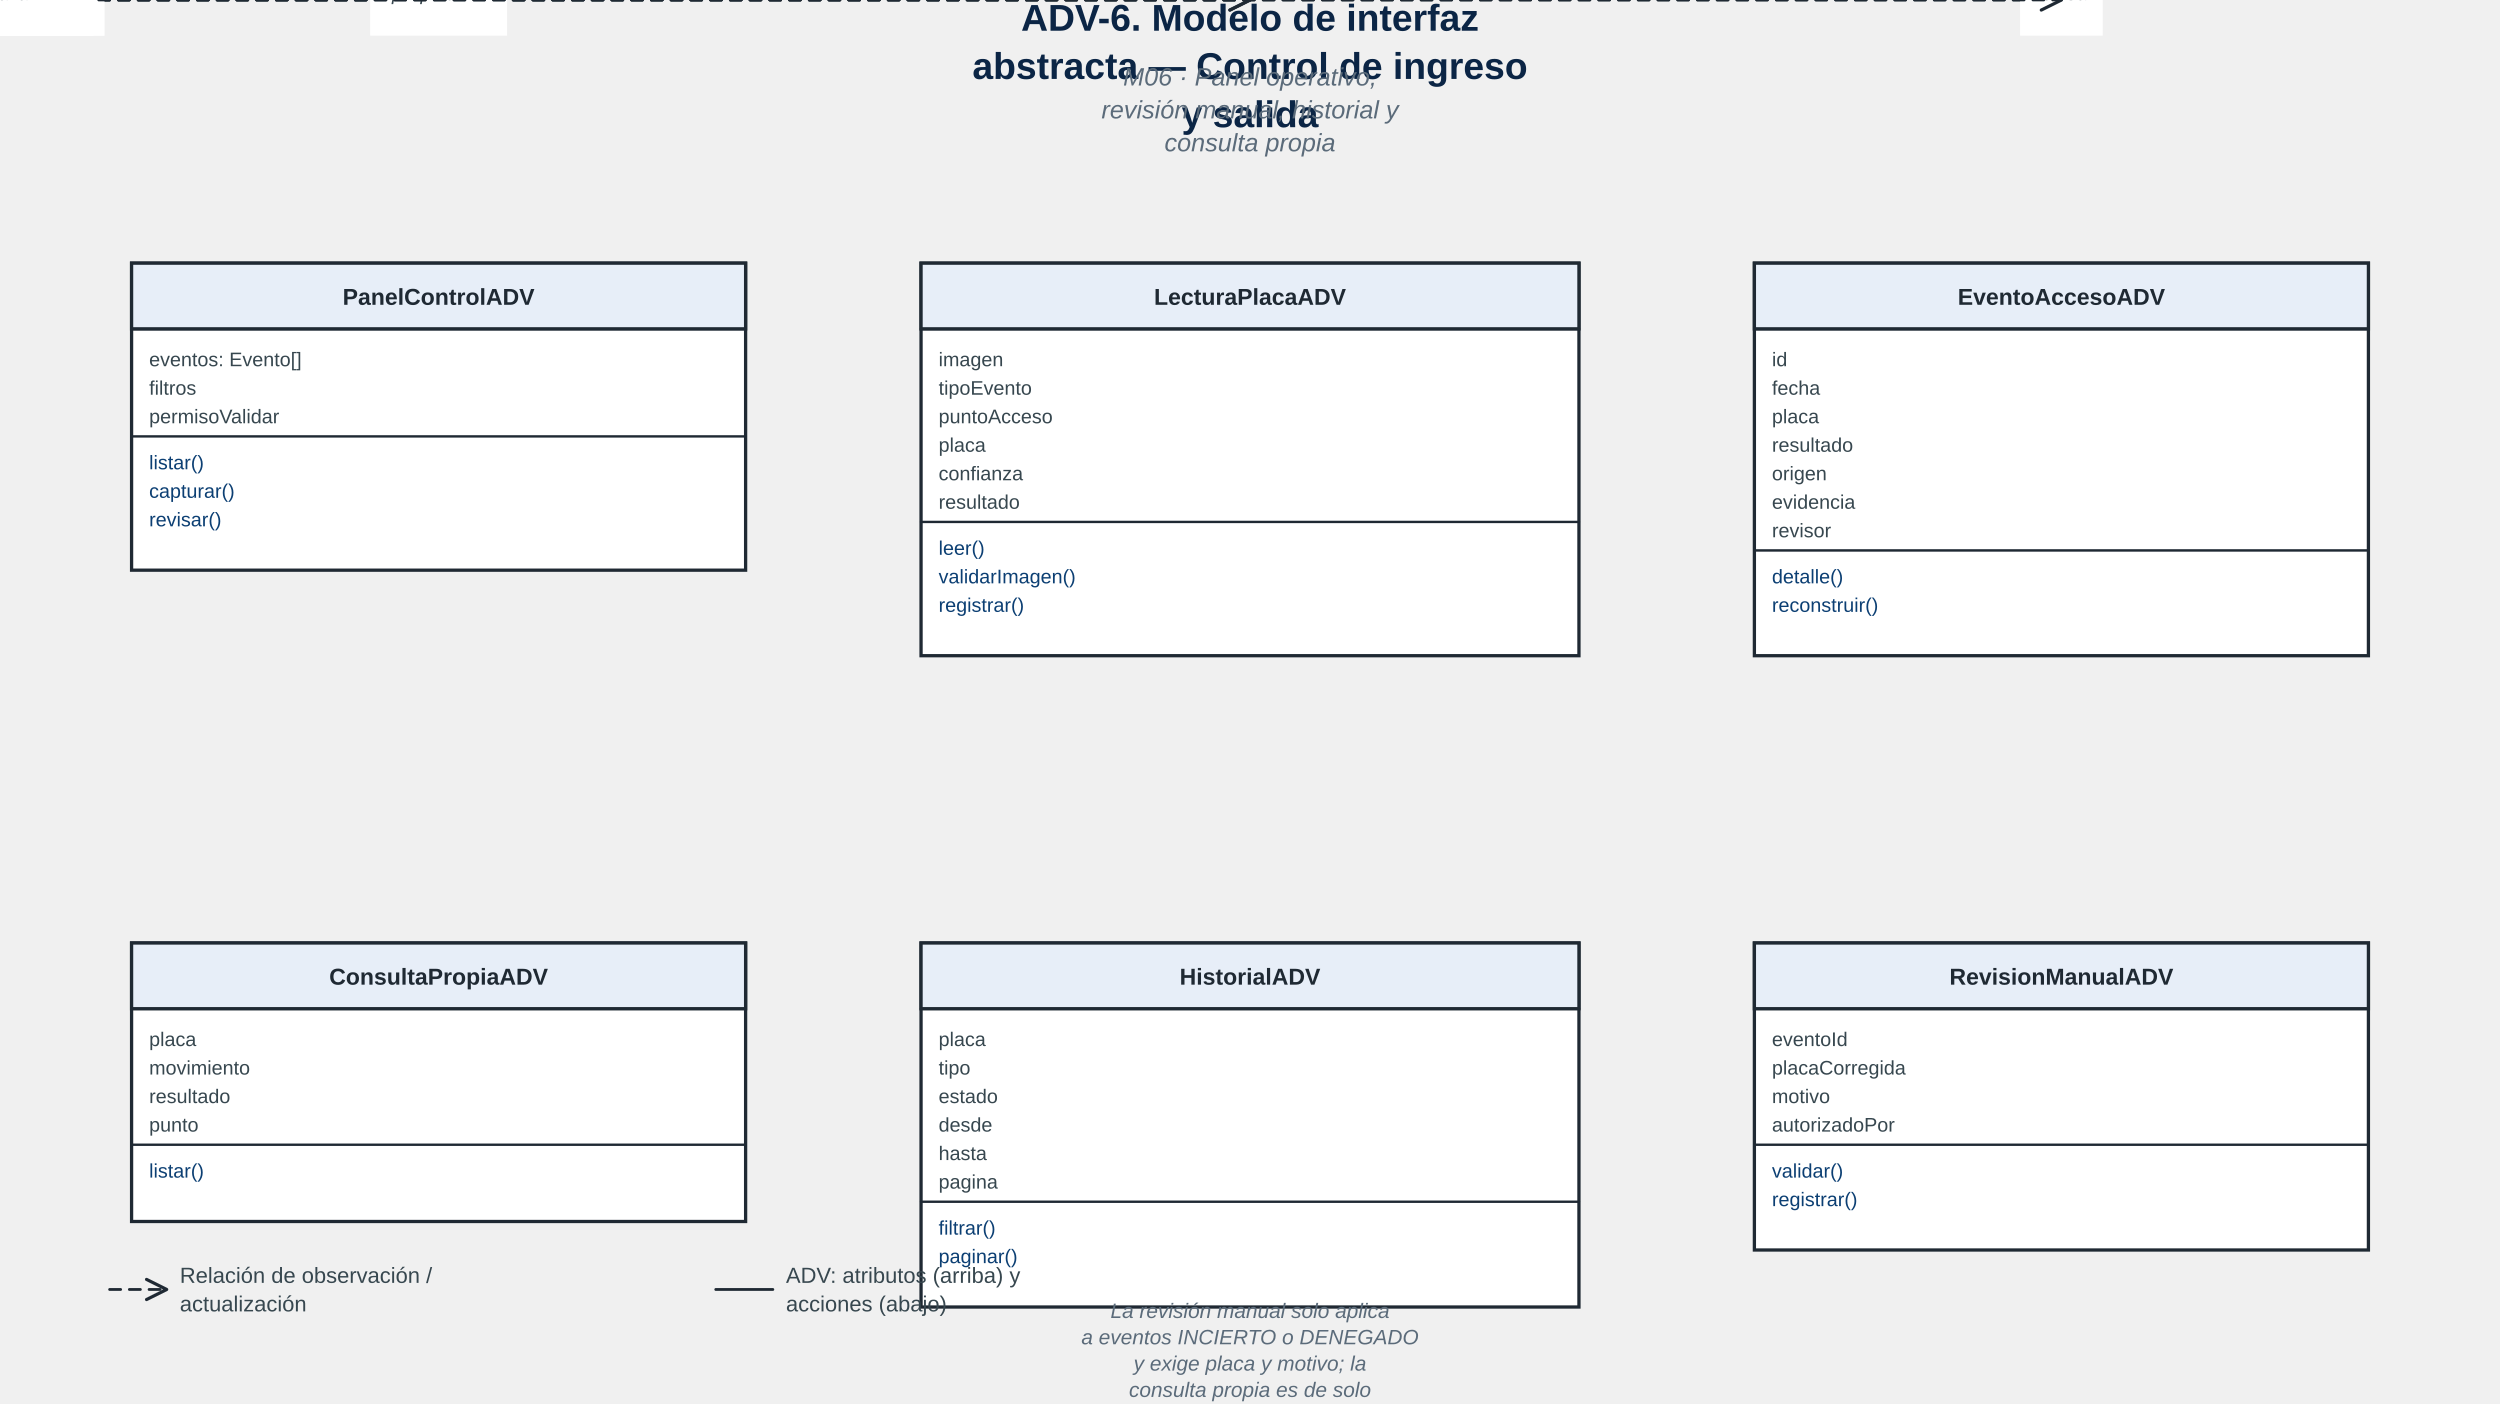
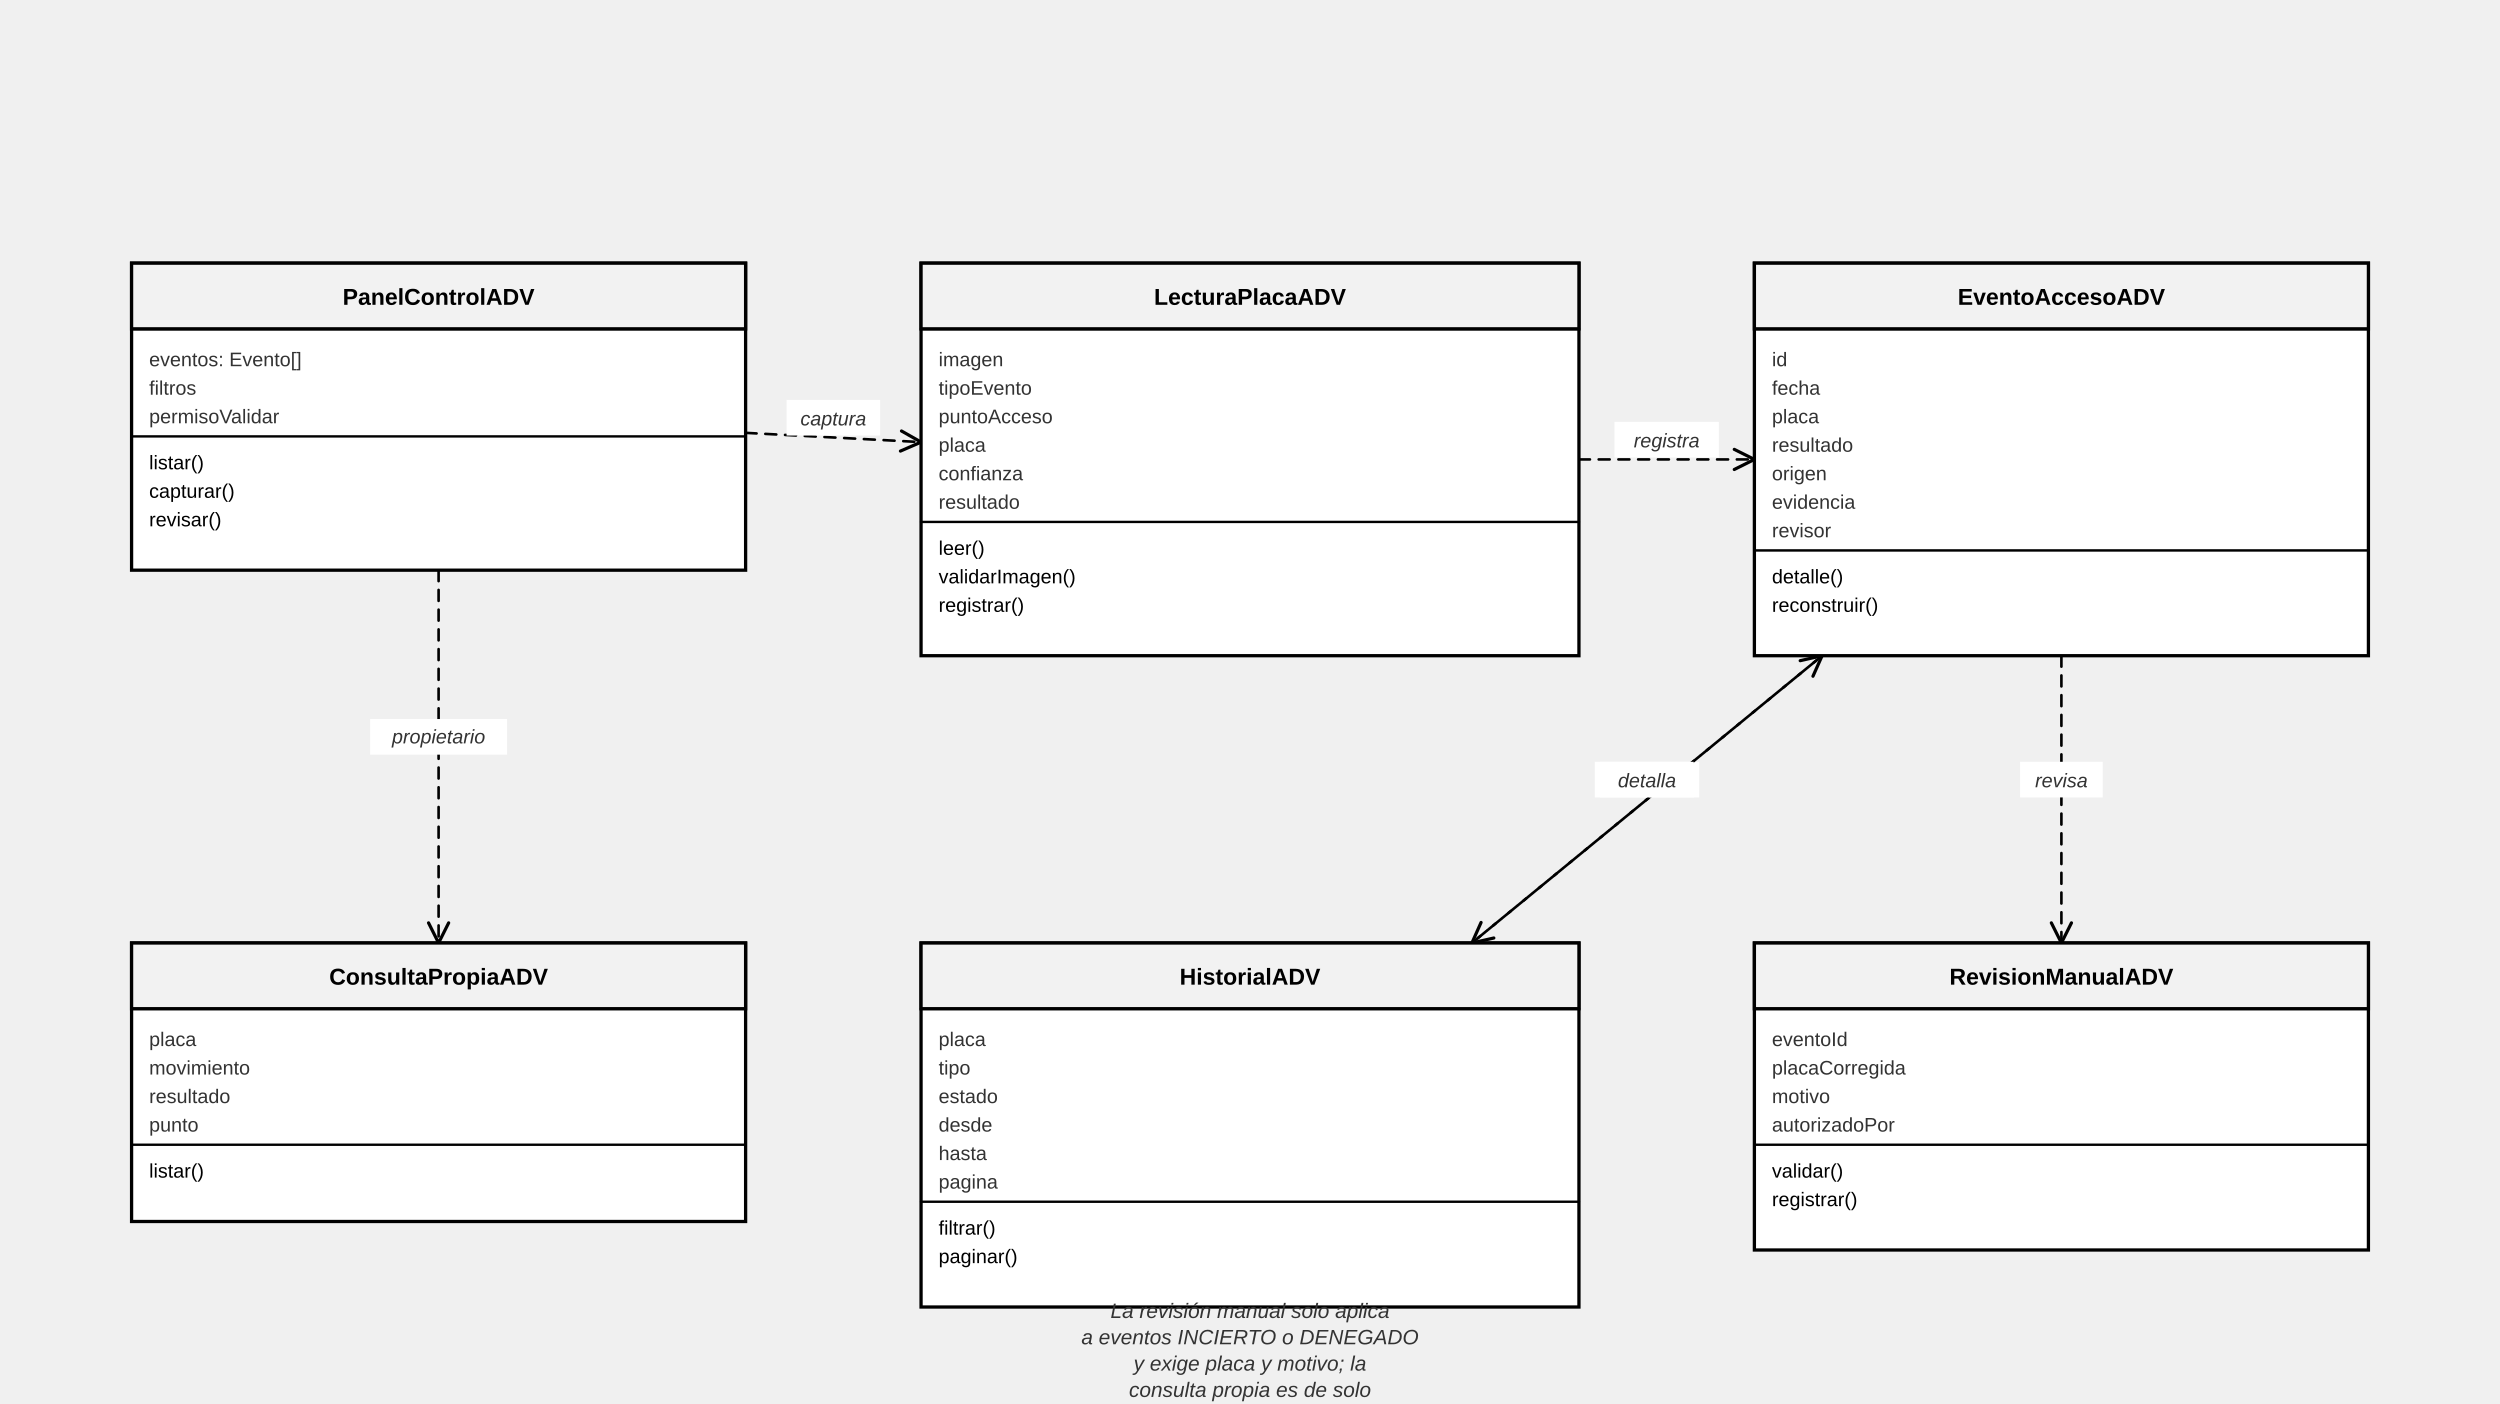
- <svg xmlns="http://www.w3.org/2000/svg" width="1140" height="640" viewBox="0 0 1140 640" font-family="'Segoe UI','Helvetica Neue',Arial,sans-serif">
+ <svg xmlns="http://www.w3.org/2000/svg" width="1140" height="640" viewBox="0 0 1140 640" font-family="Calibri,Arial,sans-serif">
  <defs>
    <marker id="arr-open" viewBox="0 0 12 12" refX="11" refY="6" markerWidth="11" markerHeight="11" markerUnits="userSpaceOnUse" orient="auto-start-reverse">
-       <path d="M1,1 L11,6 L1,11" fill="none" stroke="#1f2933" stroke-width="1.6" stroke-linecap="round" stroke-linejoin="round" />
+       <path d="M1,1 L11,6 L1,11" fill="none" stroke="#000000" stroke-width="1.6" stroke-linecap="round" stroke-linejoin="round" />
    </marker>
    <marker id="arr-fill" viewBox="0 0 12 12" refX="11" refY="6" markerWidth="10" markerHeight="10" markerUnits="userSpaceOnUse" orient="auto-start-reverse">
-       <path d="M1,1 L11,6 L1,11 Z" fill="#1f2933" stroke="#1f2933" stroke-width="1.2" stroke-linejoin="round" />
+       <path d="M1,1 L11,6 L1,11 Z" fill="#000000" stroke="#000000" stroke-width="1.2" stroke-linejoin="round" />
    </marker>
    <marker id="arr-thin" viewBox="0 0 12 12" refX="11" refY="6" markerWidth="9" markerHeight="9" markerUnits="userSpaceOnUse" orient="auto-start-reverse">
-       <path d="M2,2 L10,6 L2,10" fill="none" stroke="#1f2933" stroke-width="1.4" stroke-linecap="round" stroke-linejoin="round" />
+       <path d="M2,2 L10,6 L2,10" fill="none" stroke="#000000" stroke-width="1.4" stroke-linecap="round" stroke-linejoin="round" />
    </marker>
    <marker id="arr-dep" viewBox="0 0 12 12" refX="11" refY="6" markerWidth="10" markerHeight="10" markerUnits="userSpaceOnUse" orient="auto-start-reverse">
-       <path d="M1,1 L11,6 L1,11" fill="#ffffff" stroke="#1f2933" stroke-width="1.5" stroke-linejoin="round" />
+       <path d="M1,1 L11,6 L1,11" fill="#ffffff" stroke="#000000" stroke-width="1.5" stroke-linejoin="round" />
    </marker>
  </defs>
-   <g>
-     <text x="570" y="14" font-size="17" fill="#0b2545" font-weight="700" text-anchor="middle" xml:space="preserve">ADV-6. Modelo de interfaz</text>
-     <text x="570" y="36" font-size="17" fill="#0b2545" font-weight="700" text-anchor="middle" xml:space="preserve">abstracta — Control de ingreso</text>
-     <text x="570" y="58" font-size="17" fill="#0b2545" font-weight="700" text-anchor="middle" xml:space="preserve">y salida</text>
-   </g>
-   <g>
-     <text x="570" y="39" font-size="11.5" fill="#5b6b7a" font-weight="400" text-anchor="middle" font-style="italic" xml:space="preserve">M06 · Panel operativo,</text>
-     <text x="570" y="54" font-size="11.5" fill="#5b6b7a" font-weight="400" text-anchor="middle" font-style="italic" xml:space="preserve">revisión manual, historial y</text>
-     <text x="570" y="69" font-size="11.5" fill="#5b6b7a" font-weight="400" text-anchor="middle" font-style="italic" xml:space="preserve">consulta propia</text>
-   </g>
-   <line x1="NaN" y1="NaN" x2="570" y2="NaN" stroke="#1f2933" stroke-width="1.2" stroke-dasharray="5 4" marker-end="url(#arr-open)" stroke-linecap="round" />
-   <g>
-     <rect x="NaN" y="NaN" width="42.65" height="16.25" fill="#ffffff" stroke="none" stroke-width="1.4" />
-     <g>
-       <text x="NaN" y="NaN" font-size="9" fill="#37474f" font-weight="500" text-anchor="middle" font-style="italic" xml:space="preserve">captura</text>
-     </g>
-   </g>
-   <line x1="NaN" y1="NaN" x2="940" y2="NaN" stroke="#1f2933" stroke-width="1.2" stroke-dasharray="5 4" marker-end="url(#arr-open)" stroke-linecap="round" />
-   <g>
-     <rect x="NaN" y="NaN" width="47.6" height="16.25" fill="#ffffff" stroke="none" stroke-width="1.4" />
-     <g>
-       <text x="NaN" y="NaN" font-size="9" fill="#37474f" font-weight="500" text-anchor="middle" font-style="italic" xml:space="preserve">registra</text>
-     </g>
-   </g>
-   <line x1="200" y1="NaN" x2="200" y2="NaN" stroke="#1f2933" stroke-width="1.2" stroke-dasharray="5 4" marker-end="url(#arr-open)" stroke-linecap="round" />
-   <g>
-     <rect x="168.78" y="NaN" width="62.45" height="16.25" fill="#ffffff" stroke="none" stroke-width="1.4" />
-     <g>
-       <text x="200" y="NaN" font-size="9" fill="#37474f" font-weight="500" text-anchor="middle" font-style="italic" xml:space="preserve">propietario</text>
-     </g>
-   </g>
-   <line x1="940" y1="NaN" x2="940" y2="NaN" stroke="#1f2933" stroke-width="1.2" stroke-dasharray="5 4" marker-end="url(#arr-open)" stroke-linecap="round" />
-   <g>
-     <rect x="921.15" y="NaN" width="37.7" height="16.25" fill="#ffffff" stroke="none" stroke-width="1.4" />
-     <g>
-       <text x="940" y="NaN" font-size="9" fill="#37474f" font-weight="500" text-anchor="middle" font-style="italic" xml:space="preserve">revisa</text>
-     </g>
-   </g>
-   <line x1="NaN" y1="NaN" x2="570" y2="NaN" stroke="#1f2933" stroke-width="1.2" stroke-dasharray="5 4" marker-end="url(#arr-open)" stroke-linecap="round" />
-   <g>
-     <rect x="NaN" y="NaN" width="47.6" height="16.25" fill="#ffffff" stroke="none" stroke-width="1.4" />
-     <g>
-       <text x="NaN" y="NaN" font-size="9" fill="#37474f" font-weight="500" text-anchor="middle" font-style="italic" xml:space="preserve">consulta</text>
-     </g>
-   </g>
-   <line x1="NaN" y1="NaN" x2="940" y2="NaN" stroke="#1f2933" stroke-width="1.2" stroke-dasharray="5 4" marker-end="url(#arr-open)" stroke-linecap="round" />
-   <g>
-     <rect x="NaN" y="NaN" width="42.65" height="16.25" fill="#ffffff" stroke="none" stroke-width="1.4" />
-     <g>
-       <text x="NaN" y="NaN" font-size="9" fill="#37474f" font-weight="500" text-anchor="middle" font-style="italic" xml:space="preserve">detalla</text>
-     </g>
-   </g>
-   <rect x="60" y="120" width="280" height="140" fill="#ffffff" stroke="#1f2933" stroke-width="1.5" />
-   <rect x="60" y="120" width="280" height="30" fill="#e7eef8" stroke="#1f2933" stroke-width="1.5" />
-   <g>
-     <text x="200" y="139" font-size="10.5" fill="#1f2933" font-weight="700" text-anchor="middle" xml:space="preserve">PanelControlADV</text>
-   </g>
-   <line x1="60" y1="150" x2="340" y2="150" stroke="#1f2933" stroke-width="1.2" stroke-linecap="round" />
-   <g>
-     <text x="68" y="167" font-size="9" fill="#37474f" font-weight="400" text-anchor="start" xml:space="preserve">eventos: Evento[]</text>
-   </g>
-   <g>
-     <text x="68" y="180" font-size="9" fill="#37474f" font-weight="400" text-anchor="start" xml:space="preserve">filtros</text>
-   </g>
-   <g>
-     <text x="68" y="193" font-size="9" fill="#37474f" font-weight="400" text-anchor="start" xml:space="preserve">permisoValidar</text>
-   </g>
-   <line x1="60" y1="199" x2="340" y2="199" stroke="#1f2933" stroke-width="1.1" stroke-linecap="round" />
-   <g>
-     <text x="68" y="214" font-size="9" fill="#0c3f73" font-weight="400" text-anchor="start" xml:space="preserve">listar()</text>
-   </g>
-   <g>
-     <text x="68" y="227" font-size="9" fill="#0c3f73" font-weight="400" text-anchor="start" xml:space="preserve">capturar()</text>
-   </g>
-   <g>
-     <text x="68" y="240" font-size="9" fill="#0c3f73" font-weight="400" text-anchor="start" xml:space="preserve">revisar()</text>
-   </g>
-   <rect x="420" y="120" width="300" height="179" fill="#ffffff" stroke="#1f2933" stroke-width="1.5" />
-   <rect x="420" y="120" width="300" height="30" fill="#e7eef8" stroke="#1f2933" stroke-width="1.5" />
-   <g>
-     <text x="570" y="139" font-size="10.5" fill="#1f2933" font-weight="700" text-anchor="middle" xml:space="preserve">LecturaPlacaADV</text>
-   </g>
-   <line x1="420" y1="150" x2="720" y2="150" stroke="#1f2933" stroke-width="1.2" stroke-linecap="round" />
-   <g>
-     <text x="428" y="167" font-size="9" fill="#37474f" font-weight="400" text-anchor="start" xml:space="preserve">imagen</text>
-   </g>
-   <g>
-     <text x="428" y="180" font-size="9" fill="#37474f" font-weight="400" text-anchor="start" xml:space="preserve">tipoEvento</text>
-   </g>
-   <g>
-     <text x="428" y="193" font-size="9" fill="#37474f" font-weight="400" text-anchor="start" xml:space="preserve">puntoAcceso</text>
-   </g>
-   <g>
-     <text x="428" y="206" font-size="9" fill="#37474f" font-weight="400" text-anchor="start" xml:space="preserve">placa</text>
-   </g>
-   <g>
-     <text x="428" y="219" font-size="9" fill="#37474f" font-weight="400" text-anchor="start" xml:space="preserve">confianza</text>
-   </g>
-   <g>
-     <text x="428" y="232" font-size="9" fill="#37474f" font-weight="400" text-anchor="start" xml:space="preserve">resultado</text>
-   </g>
-   <line x1="420" y1="238" x2="720" y2="238" stroke="#1f2933" stroke-width="1.1" stroke-linecap="round" />
-   <g>
-     <text x="428" y="253" font-size="9" fill="#0c3f73" font-weight="400" text-anchor="start" xml:space="preserve">leer()</text>
-   </g>
-   <g>
-     <text x="428" y="266" font-size="9" fill="#0c3f73" font-weight="400" text-anchor="start" xml:space="preserve">validarImagen()</text>
-   </g>
-   <g>
-     <text x="428" y="279" font-size="9" fill="#0c3f73" font-weight="400" text-anchor="start" xml:space="preserve">registrar()</text>
-   </g>
-   <rect x="800" y="120" width="280" height="179" fill="#ffffff" stroke="#1f2933" stroke-width="1.5" />
-   <rect x="800" y="120" width="280" height="30" fill="#e7eef8" stroke="#1f2933" stroke-width="1.5" />
-   <g>
-     <text x="940" y="139" font-size="10.5" fill="#1f2933" font-weight="700" text-anchor="middle" xml:space="preserve">EventoAccesoADV</text>
-   </g>
-   <line x1="800" y1="150" x2="1080" y2="150" stroke="#1f2933" stroke-width="1.2" stroke-linecap="round" />
-   <g>
-     <text x="808" y="167" font-size="9" fill="#37474f" font-weight="400" text-anchor="start" xml:space="preserve">id</text>
-   </g>
-   <g>
-     <text x="808" y="180" font-size="9" fill="#37474f" font-weight="400" text-anchor="start" xml:space="preserve">fecha</text>
-   </g>
-   <g>
-     <text x="808" y="193" font-size="9" fill="#37474f" font-weight="400" text-anchor="start" xml:space="preserve">placa</text>
-   </g>
-   <g>
-     <text x="808" y="206" font-size="9" fill="#37474f" font-weight="400" text-anchor="start" xml:space="preserve">resultado</text>
-   </g>
-   <g>
-     <text x="808" y="219" font-size="9" fill="#37474f" font-weight="400" text-anchor="start" xml:space="preserve">origen</text>
-   </g>
-   <g>
-     <text x="808" y="232" font-size="9" fill="#37474f" font-weight="400" text-anchor="start" xml:space="preserve">evidencia</text>
-   </g>
-   <g>
-     <text x="808" y="245" font-size="9" fill="#37474f" font-weight="400" text-anchor="start" xml:space="preserve">revisor</text>
-   </g>
-   <line x1="800" y1="251" x2="1080" y2="251" stroke="#1f2933" stroke-width="1.1" stroke-linecap="round" />
-   <g>
-     <text x="808" y="266" font-size="9" fill="#0c3f73" font-weight="400" text-anchor="start" xml:space="preserve">detalle()</text>
-   </g>
-   <g>
-     <text x="808" y="279" font-size="9" fill="#0c3f73" font-weight="400" text-anchor="start" xml:space="preserve">reconstruir()</text>
-   </g>
-   <rect x="60" y="430" width="280" height="127" fill="#ffffff" stroke="#1f2933" stroke-width="1.5" />
-   <rect x="60" y="430" width="280" height="30" fill="#e7eef8" stroke="#1f2933" stroke-width="1.5" />
-   <g>
-     <text x="200" y="449" font-size="10.5" fill="#1f2933" font-weight="700" text-anchor="middle" xml:space="preserve">ConsultaPropiaADV</text>
-   </g>
-   <line x1="60" y1="460" x2="340" y2="460" stroke="#1f2933" stroke-width="1.2" stroke-linecap="round" />
-   <g>
-     <text x="68" y="477" font-size="9" fill="#37474f" font-weight="400" text-anchor="start" xml:space="preserve">placa</text>
-   </g>
-   <g>
-     <text x="68" y="490" font-size="9" fill="#37474f" font-weight="400" text-anchor="start" xml:space="preserve">movimiento</text>
-   </g>
-   <g>
-     <text x="68" y="503" font-size="9" fill="#37474f" font-weight="400" text-anchor="start" xml:space="preserve">resultado</text>
-   </g>
-   <g>
-     <text x="68" y="516" font-size="9" fill="#37474f" font-weight="400" text-anchor="start" xml:space="preserve">punto</text>
-   </g>
-   <line x1="60" y1="522" x2="340" y2="522" stroke="#1f2933" stroke-width="1.1" stroke-linecap="round" />
-   <g>
-     <text x="68" y="537" font-size="9" fill="#0c3f73" font-weight="400" text-anchor="start" xml:space="preserve">listar()</text>
-   </g>
-   <rect x="420" y="430" width="300" height="166" fill="#ffffff" stroke="#1f2933" stroke-width="1.5" />
-   <rect x="420" y="430" width="300" height="30" fill="#e7eef8" stroke="#1f2933" stroke-width="1.5" />
-   <g>
-     <text x="570" y="449" font-size="10.5" fill="#1f2933" font-weight="700" text-anchor="middle" xml:space="preserve">HistorialADV</text>
-   </g>
-   <line x1="420" y1="460" x2="720" y2="460" stroke="#1f2933" stroke-width="1.2" stroke-linecap="round" />
-   <g>
-     <text x="428" y="477" font-size="9" fill="#37474f" font-weight="400" text-anchor="start" xml:space="preserve">placa</text>
-   </g>
-   <g>
-     <text x="428" y="490" font-size="9" fill="#37474f" font-weight="400" text-anchor="start" xml:space="preserve">tipo</text>
-   </g>
-   <g>
-     <text x="428" y="503" font-size="9" fill="#37474f" font-weight="400" text-anchor="start" xml:space="preserve">estado</text>
-   </g>
-   <g>
-     <text x="428" y="516" font-size="9" fill="#37474f" font-weight="400" text-anchor="start" xml:space="preserve">desde</text>
-   </g>
-   <g>
-     <text x="428" y="529" font-size="9" fill="#37474f" font-weight="400" text-anchor="start" xml:space="preserve">hasta</text>
-   </g>
-   <g>
-     <text x="428" y="542" font-size="9" fill="#37474f" font-weight="400" text-anchor="start" xml:space="preserve">pagina</text>
-   </g>
-   <line x1="420" y1="548" x2="720" y2="548" stroke="#1f2933" stroke-width="1.1" stroke-linecap="round" />
-   <g>
-     <text x="428" y="563" font-size="9" fill="#0c3f73" font-weight="400" text-anchor="start" xml:space="preserve">filtrar()</text>
-   </g>
-   <g>
-     <text x="428" y="576" font-size="9" fill="#0c3f73" font-weight="400" text-anchor="start" xml:space="preserve">paginar()</text>
-   </g>
-   <rect x="800" y="430" width="280" height="140" fill="#ffffff" stroke="#1f2933" stroke-width="1.5" />
-   <rect x="800" y="430" width="280" height="30" fill="#e7eef8" stroke="#1f2933" stroke-width="1.5" />
-   <g>
-     <text x="940" y="449" font-size="10.5" fill="#1f2933" font-weight="700" text-anchor="middle" xml:space="preserve">RevisionManualADV</text>
-   </g>
-   <line x1="800" y1="460" x2="1080" y2="460" stroke="#1f2933" stroke-width="1.2" stroke-linecap="round" />
-   <g>
-     <text x="808" y="477" font-size="9" fill="#37474f" font-weight="400" text-anchor="start" xml:space="preserve">eventoId</text>
-   </g>
-   <g>
-     <text x="808" y="490" font-size="9" fill="#37474f" font-weight="400" text-anchor="start" xml:space="preserve">placaCorregida</text>
-   </g>
-   <g>
-     <text x="808" y="503" font-size="9" fill="#37474f" font-weight="400" text-anchor="start" xml:space="preserve">motivo</text>
-   </g>
-   <g>
-     <text x="808" y="516" font-size="9" fill="#37474f" font-weight="400" text-anchor="start" xml:space="preserve">autorizadoPor</text>
-   </g>
-   <line x1="800" y1="522" x2="1080" y2="522" stroke="#1f2933" stroke-width="1.1" stroke-linecap="round" />
-   <g>
-     <text x="808" y="537" font-size="9" fill="#0c3f73" font-weight="400" text-anchor="start" xml:space="preserve">validar()</text>
-   </g>
-   <g>
-     <text x="808" y="550" font-size="9" fill="#0c3f73" font-weight="400" text-anchor="start" xml:space="preserve">registrar()</text>
-   </g>
-   <g>
-     <line x1="50" y1="588" x2="76" y2="588" stroke="#1f2933" stroke-width="1.3" stroke-dasharray="5 4" marker-end="url(#arr-open)" stroke-linecap="round" />
-     <g>
-       <text x="82" y="585" font-size="10" fill="#37474f" font-weight="400" text-anchor="start" xml:space="preserve">Relación de observación /</text>
-       <text x="82" y="598" font-size="10" fill="#37474f" font-weight="400" text-anchor="start" xml:space="preserve">actualización</text>
-     </g>
-     <line x1="326.4" y1="588" x2="352.4" y2="588" stroke="#1f2933" stroke-width="1.3" stroke-linecap="round" />
-     <g>
-       <text x="358.4" y="585" font-size="10" fill="#37474f" font-weight="400" text-anchor="start" xml:space="preserve">ADV: atributos (arriba) y</text>
-       <text x="358.4" y="598" font-size="10" fill="#37474f" font-weight="400" text-anchor="start" xml:space="preserve">acciones (abajo)</text>
-     </g>
-   </g>
-   <g>
-     <text x="570" y="601" font-size="9.5" fill="#5b6b7a" font-weight="400" text-anchor="middle" font-style="italic" xml:space="preserve">La revisión manual solo aplica</text>
-     <text x="570" y="613" font-size="9.5" fill="#5b6b7a" font-weight="400" text-anchor="middle" font-style="italic" xml:space="preserve">a eventos INCIERTO o DENEGADO</text>
-     <text x="570" y="625" font-size="9.5" fill="#5b6b7a" font-weight="400" text-anchor="middle" font-style="italic" xml:space="preserve">y exige placa y motivo; la</text>
-     <text x="570" y="637" font-size="9.5" fill="#5b6b7a" font-weight="400" text-anchor="middle" font-style="italic" xml:space="preserve">consulta propia es de solo</text>
-     <text x="570" y="650" font-size="9.5" fill="#5b6b7a" font-weight="400" text-anchor="middle" font-style="italic" xml:space="preserve">lectura.</text>
+   <line x1="340" y1="197.378" x2="420" y2="201.595" stroke="#000000" stroke-width="1.2" stroke-dasharray="5 4" marker-end="url(#arr-open)" stroke-linecap="round" />
+   <g>
+     <rect x="358.68" y="182.36" width="42.65" height="16.25" fill="#ffffff" stroke="none" stroke-width="1.4" />
+     <g>
+       <text x="380" y="194" font-size="9" fill="#333333" font-weight="500" text-anchor="middle" font-style="italic" xml:space="preserve">captura</text>
+     </g>
+   </g>
+   <line x1="720" y1="209.5" x2="800" y2="209.5" stroke="#000000" stroke-width="1.2" stroke-dasharray="5 4" marker-end="url(#arr-open)" stroke-linecap="round" />
+   <g>
+     <rect x="736.2" y="192.38" width="47.6" height="16.25" fill="#ffffff" stroke="none" stroke-width="1.4" />
+     <g>
+       <text x="760" y="204" font-size="9" fill="#333333" font-weight="500" text-anchor="middle" font-style="italic" xml:space="preserve">registra</text>
+     </g>
+   </g>
+   <line x1="200" y1="260" x2="200" y2="430" stroke="#000000" stroke-width="1.2" stroke-dasharray="5 4" marker-end="url(#arr-open)" stroke-linecap="round" />
+   <g>
+     <rect x="168.78" y="327.88" width="62.45" height="16.25" fill="#ffffff" stroke="none" stroke-width="1.4" />
+     <g>
+       <text x="200" y="339" font-size="9" fill="#333333" font-weight="500" text-anchor="middle" font-style="italic" xml:space="preserve">propietario</text>
+     </g>
+   </g>
+   <line x1="940" y1="299" x2="940" y2="430" stroke="#000000" stroke-width="1.2" stroke-dasharray="5 4" marker-end="url(#arr-open)" stroke-linecap="round" />
+   <g>
+     <rect x="921.15" y="347.38" width="37.7" height="16.25" fill="#ffffff" stroke="none" stroke-width="1.4" />
+     <g>
+       <text x="940" y="359" font-size="9" fill="#333333" font-weight="500" text-anchor="middle" font-style="italic" xml:space="preserve">revisa</text>
+     </g>
+   </g>
+   <line x1="830.89" y1="299" x2="671.186" y2="430" stroke="#000000" stroke-width="1.2" stroke-dasharray="5 4" marker-end="url(#arr-open)" stroke-linecap="round" />
+   <g>
+     <rect x="727.24" y="347.38" width="47.6" height="16.25" fill="#ffffff" stroke="none" stroke-width="1.4" />
+     <g>
+       <text x="751.038" y="359" font-size="9" fill="#333333" font-weight="500" text-anchor="middle" font-style="italic" xml:space="preserve">consulta</text>
+     </g>
+   </g>
+   <line x1="671.186" y1="430" x2="830.89" y2="299" stroke="#000000" stroke-width="1.2" stroke-dasharray="5 4" marker-end="url(#arr-open)" stroke-linecap="round" />
+   <g>
+     <rect x="729.71" y="347.38" width="42.65" height="16.25" fill="#ffffff" stroke="none" stroke-width="1.4" />
+     <g>
+       <text x="751.038" y="359" font-size="9" fill="#333333" font-weight="500" text-anchor="middle" font-style="italic" xml:space="preserve">detalla</text>
+     </g>
+   </g>
+   <rect x="60" y="120" width="280" height="140" fill="#ffffff" stroke="#000000" stroke-width="1.5" />
+   <rect x="60" y="120" width="280" height="30" fill="#F2F2F2" stroke="#000000" stroke-width="1.5" />
+   <g>
+     <text x="200" y="139" font-size="10.5" fill="#000000" font-weight="700" text-anchor="middle" xml:space="preserve">PanelControlADV</text>
+   </g>
+   <line x1="60" y1="150" x2="340" y2="150" stroke="#000000" stroke-width="1.2" stroke-linecap="round" />
+   <g>
+     <text x="68" y="167" font-size="9" fill="#333333" font-weight="400" text-anchor="start" xml:space="preserve">eventos: Evento[]</text>
+   </g>
+   <g>
+     <text x="68" y="180" font-size="9" fill="#333333" font-weight="400" text-anchor="start" xml:space="preserve">filtros</text>
+   </g>
+   <g>
+     <text x="68" y="193" font-size="9" fill="#333333" font-weight="400" text-anchor="start" xml:space="preserve">permisoValidar</text>
+   </g>
+   <line x1="60" y1="199" x2="340" y2="199" stroke="#000000" stroke-width="1.1" stroke-linecap="round" />
+   <g>
+     <text x="68" y="214" font-size="9" fill="#000000" font-weight="400" text-anchor="start" xml:space="preserve">listar()</text>
+   </g>
+   <g>
+     <text x="68" y="227" font-size="9" fill="#000000" font-weight="400" text-anchor="start" xml:space="preserve">capturar()</text>
+   </g>
+   <g>
+     <text x="68" y="240" font-size="9" fill="#000000" font-weight="400" text-anchor="start" xml:space="preserve">revisar()</text>
+   </g>
+   <rect x="420" y="120" width="300" height="179" fill="#ffffff" stroke="#000000" stroke-width="1.5" />
+   <rect x="420" y="120" width="300" height="30" fill="#F2F2F2" stroke="#000000" stroke-width="1.5" />
+   <g>
+     <text x="570" y="139" font-size="10.5" fill="#000000" font-weight="700" text-anchor="middle" xml:space="preserve">LecturaPlacaADV</text>
+   </g>
+   <line x1="420" y1="150" x2="720" y2="150" stroke="#000000" stroke-width="1.2" stroke-linecap="round" />
+   <g>
+     <text x="428" y="167" font-size="9" fill="#333333" font-weight="400" text-anchor="start" xml:space="preserve">imagen</text>
+   </g>
+   <g>
+     <text x="428" y="180" font-size="9" fill="#333333" font-weight="400" text-anchor="start" xml:space="preserve">tipoEvento</text>
+   </g>
+   <g>
+     <text x="428" y="193" font-size="9" fill="#333333" font-weight="400" text-anchor="start" xml:space="preserve">puntoAcceso</text>
+   </g>
+   <g>
+     <text x="428" y="206" font-size="9" fill="#333333" font-weight="400" text-anchor="start" xml:space="preserve">placa</text>
+   </g>
+   <g>
+     <text x="428" y="219" font-size="9" fill="#333333" font-weight="400" text-anchor="start" xml:space="preserve">confianza</text>
+   </g>
+   <g>
+     <text x="428" y="232" font-size="9" fill="#333333" font-weight="400" text-anchor="start" xml:space="preserve">resultado</text>
+   </g>
+   <line x1="420" y1="238" x2="720" y2="238" stroke="#000000" stroke-width="1.1" stroke-linecap="round" />
+   <g>
+     <text x="428" y="253" font-size="9" fill="#000000" font-weight="400" text-anchor="start" xml:space="preserve">leer()</text>
+   </g>
+   <g>
+     <text x="428" y="266" font-size="9" fill="#000000" font-weight="400" text-anchor="start" xml:space="preserve">validarImagen()</text>
+   </g>
+   <g>
+     <text x="428" y="279" font-size="9" fill="#000000" font-weight="400" text-anchor="start" xml:space="preserve">registrar()</text>
+   </g>
+   <rect x="800" y="120" width="280" height="179" fill="#ffffff" stroke="#000000" stroke-width="1.5" />
+   <rect x="800" y="120" width="280" height="30" fill="#F2F2F2" stroke="#000000" stroke-width="1.5" />
+   <g>
+     <text x="940" y="139" font-size="10.5" fill="#000000" font-weight="700" text-anchor="middle" xml:space="preserve">EventoAccesoADV</text>
+   </g>
+   <line x1="800" y1="150" x2="1080" y2="150" stroke="#000000" stroke-width="1.2" stroke-linecap="round" />
+   <g>
+     <text x="808" y="167" font-size="9" fill="#333333" font-weight="400" text-anchor="start" xml:space="preserve">id</text>
+   </g>
+   <g>
+     <text x="808" y="180" font-size="9" fill="#333333" font-weight="400" text-anchor="start" xml:space="preserve">fecha</text>
+   </g>
+   <g>
+     <text x="808" y="193" font-size="9" fill="#333333" font-weight="400" text-anchor="start" xml:space="preserve">placa</text>
+   </g>
+   <g>
+     <text x="808" y="206" font-size="9" fill="#333333" font-weight="400" text-anchor="start" xml:space="preserve">resultado</text>
+   </g>
+   <g>
+     <text x="808" y="219" font-size="9" fill="#333333" font-weight="400" text-anchor="start" xml:space="preserve">origen</text>
+   </g>
+   <g>
+     <text x="808" y="232" font-size="9" fill="#333333" font-weight="400" text-anchor="start" xml:space="preserve">evidencia</text>
+   </g>
+   <g>
+     <text x="808" y="245" font-size="9" fill="#333333" font-weight="400" text-anchor="start" xml:space="preserve">revisor</text>
+   </g>
+   <line x1="800" y1="251" x2="1080" y2="251" stroke="#000000" stroke-width="1.1" stroke-linecap="round" />
+   <g>
+     <text x="808" y="266" font-size="9" fill="#000000" font-weight="400" text-anchor="start" xml:space="preserve">detalle()</text>
+   </g>
+   <g>
+     <text x="808" y="279" font-size="9" fill="#000000" font-weight="400" text-anchor="start" xml:space="preserve">reconstruir()</text>
+   </g>
+   <rect x="60" y="430" width="280" height="127" fill="#ffffff" stroke="#000000" stroke-width="1.5" />
+   <rect x="60" y="430" width="280" height="30" fill="#F2F2F2" stroke="#000000" stroke-width="1.5" />
+   <g>
+     <text x="200" y="449" font-size="10.5" fill="#000000" font-weight="700" text-anchor="middle" xml:space="preserve">ConsultaPropiaADV</text>
+   </g>
+   <line x1="60" y1="460" x2="340" y2="460" stroke="#000000" stroke-width="1.2" stroke-linecap="round" />
+   <g>
+     <text x="68" y="477" font-size="9" fill="#333333" font-weight="400" text-anchor="start" xml:space="preserve">placa</text>
+   </g>
+   <g>
+     <text x="68" y="490" font-size="9" fill="#333333" font-weight="400" text-anchor="start" xml:space="preserve">movimiento</text>
+   </g>
+   <g>
+     <text x="68" y="503" font-size="9" fill="#333333" font-weight="400" text-anchor="start" xml:space="preserve">resultado</text>
+   </g>
+   <g>
+     <text x="68" y="516" font-size="9" fill="#333333" font-weight="400" text-anchor="start" xml:space="preserve">punto</text>
+   </g>
+   <line x1="60" y1="522" x2="340" y2="522" stroke="#000000" stroke-width="1.1" stroke-linecap="round" />
+   <g>
+     <text x="68" y="537" font-size="9" fill="#000000" font-weight="400" text-anchor="start" xml:space="preserve">listar()</text>
+   </g>
+   <rect x="420" y="430" width="300" height="166" fill="#ffffff" stroke="#000000" stroke-width="1.5" />
+   <rect x="420" y="430" width="300" height="30" fill="#F2F2F2" stroke="#000000" stroke-width="1.5" />
+   <g>
+     <text x="570" y="449" font-size="10.5" fill="#000000" font-weight="700" text-anchor="middle" xml:space="preserve">HistorialADV</text>
+   </g>
+   <line x1="420" y1="460" x2="720" y2="460" stroke="#000000" stroke-width="1.2" stroke-linecap="round" />
+   <g>
+     <text x="428" y="477" font-size="9" fill="#333333" font-weight="400" text-anchor="start" xml:space="preserve">placa</text>
+   </g>
+   <g>
+     <text x="428" y="490" font-size="9" fill="#333333" font-weight="400" text-anchor="start" xml:space="preserve">tipo</text>
+   </g>
+   <g>
+     <text x="428" y="503" font-size="9" fill="#333333" font-weight="400" text-anchor="start" xml:space="preserve">estado</text>
+   </g>
+   <g>
+     <text x="428" y="516" font-size="9" fill="#333333" font-weight="400" text-anchor="start" xml:space="preserve">desde</text>
+   </g>
+   <g>
+     <text x="428" y="529" font-size="9" fill="#333333" font-weight="400" text-anchor="start" xml:space="preserve">hasta</text>
+   </g>
+   <g>
+     <text x="428" y="542" font-size="9" fill="#333333" font-weight="400" text-anchor="start" xml:space="preserve">pagina</text>
+   </g>
+   <line x1="420" y1="548" x2="720" y2="548" stroke="#000000" stroke-width="1.1" stroke-linecap="round" />
+   <g>
+     <text x="428" y="563" font-size="9" fill="#000000" font-weight="400" text-anchor="start" xml:space="preserve">filtrar()</text>
+   </g>
+   <g>
+     <text x="428" y="576" font-size="9" fill="#000000" font-weight="400" text-anchor="start" xml:space="preserve">paginar()</text>
+   </g>
+   <rect x="800" y="430" width="280" height="140" fill="#ffffff" stroke="#000000" stroke-width="1.5" />
+   <rect x="800" y="430" width="280" height="30" fill="#F2F2F2" stroke="#000000" stroke-width="1.5" />
+   <g>
+     <text x="940" y="449" font-size="10.5" fill="#000000" font-weight="700" text-anchor="middle" xml:space="preserve">RevisionManualADV</text>
+   </g>
+   <line x1="800" y1="460" x2="1080" y2="460" stroke="#000000" stroke-width="1.2" stroke-linecap="round" />
+   <g>
+     <text x="808" y="477" font-size="9" fill="#333333" font-weight="400" text-anchor="start" xml:space="preserve">eventoId</text>
+   </g>
+   <g>
+     <text x="808" y="490" font-size="9" fill="#333333" font-weight="400" text-anchor="start" xml:space="preserve">placaCorregida</text>
+   </g>
+   <g>
+     <text x="808" y="503" font-size="9" fill="#333333" font-weight="400" text-anchor="start" xml:space="preserve">motivo</text>
+   </g>
+   <g>
+     <text x="808" y="516" font-size="9" fill="#333333" font-weight="400" text-anchor="start" xml:space="preserve">autorizadoPor</text>
+   </g>
+   <line x1="800" y1="522" x2="1080" y2="522" stroke="#000000" stroke-width="1.1" stroke-linecap="round" />
+   <g>
+     <text x="808" y="537" font-size="9" fill="#000000" font-weight="400" text-anchor="start" xml:space="preserve">validar()</text>
+   </g>
+   <g>
+     <text x="808" y="550" font-size="9" fill="#000000" font-weight="400" text-anchor="start" xml:space="preserve">registrar()</text>
+   </g>
+   <g>
+     <text x="570" y="601" font-size="9.5" fill="#333333" font-weight="400" text-anchor="middle" font-style="italic" xml:space="preserve">La revisión manual solo aplica</text>
+     <text x="570" y="613" font-size="9.5" fill="#333333" font-weight="400" text-anchor="middle" font-style="italic" xml:space="preserve">a eventos INCIERTO o DENEGADO</text>
+     <text x="570" y="625" font-size="9.5" fill="#333333" font-weight="400" text-anchor="middle" font-style="italic" xml:space="preserve">y exige placa y motivo; la</text>
+     <text x="570" y="637" font-size="9.5" fill="#333333" font-weight="400" text-anchor="middle" font-style="italic" xml:space="preserve">consulta propia es de solo</text>
+     <text x="570" y="650" font-size="9.5" fill="#333333" font-weight="400" text-anchor="middle" font-style="italic" xml:space="preserve">lectura.</text>
  </g>
</svg>
